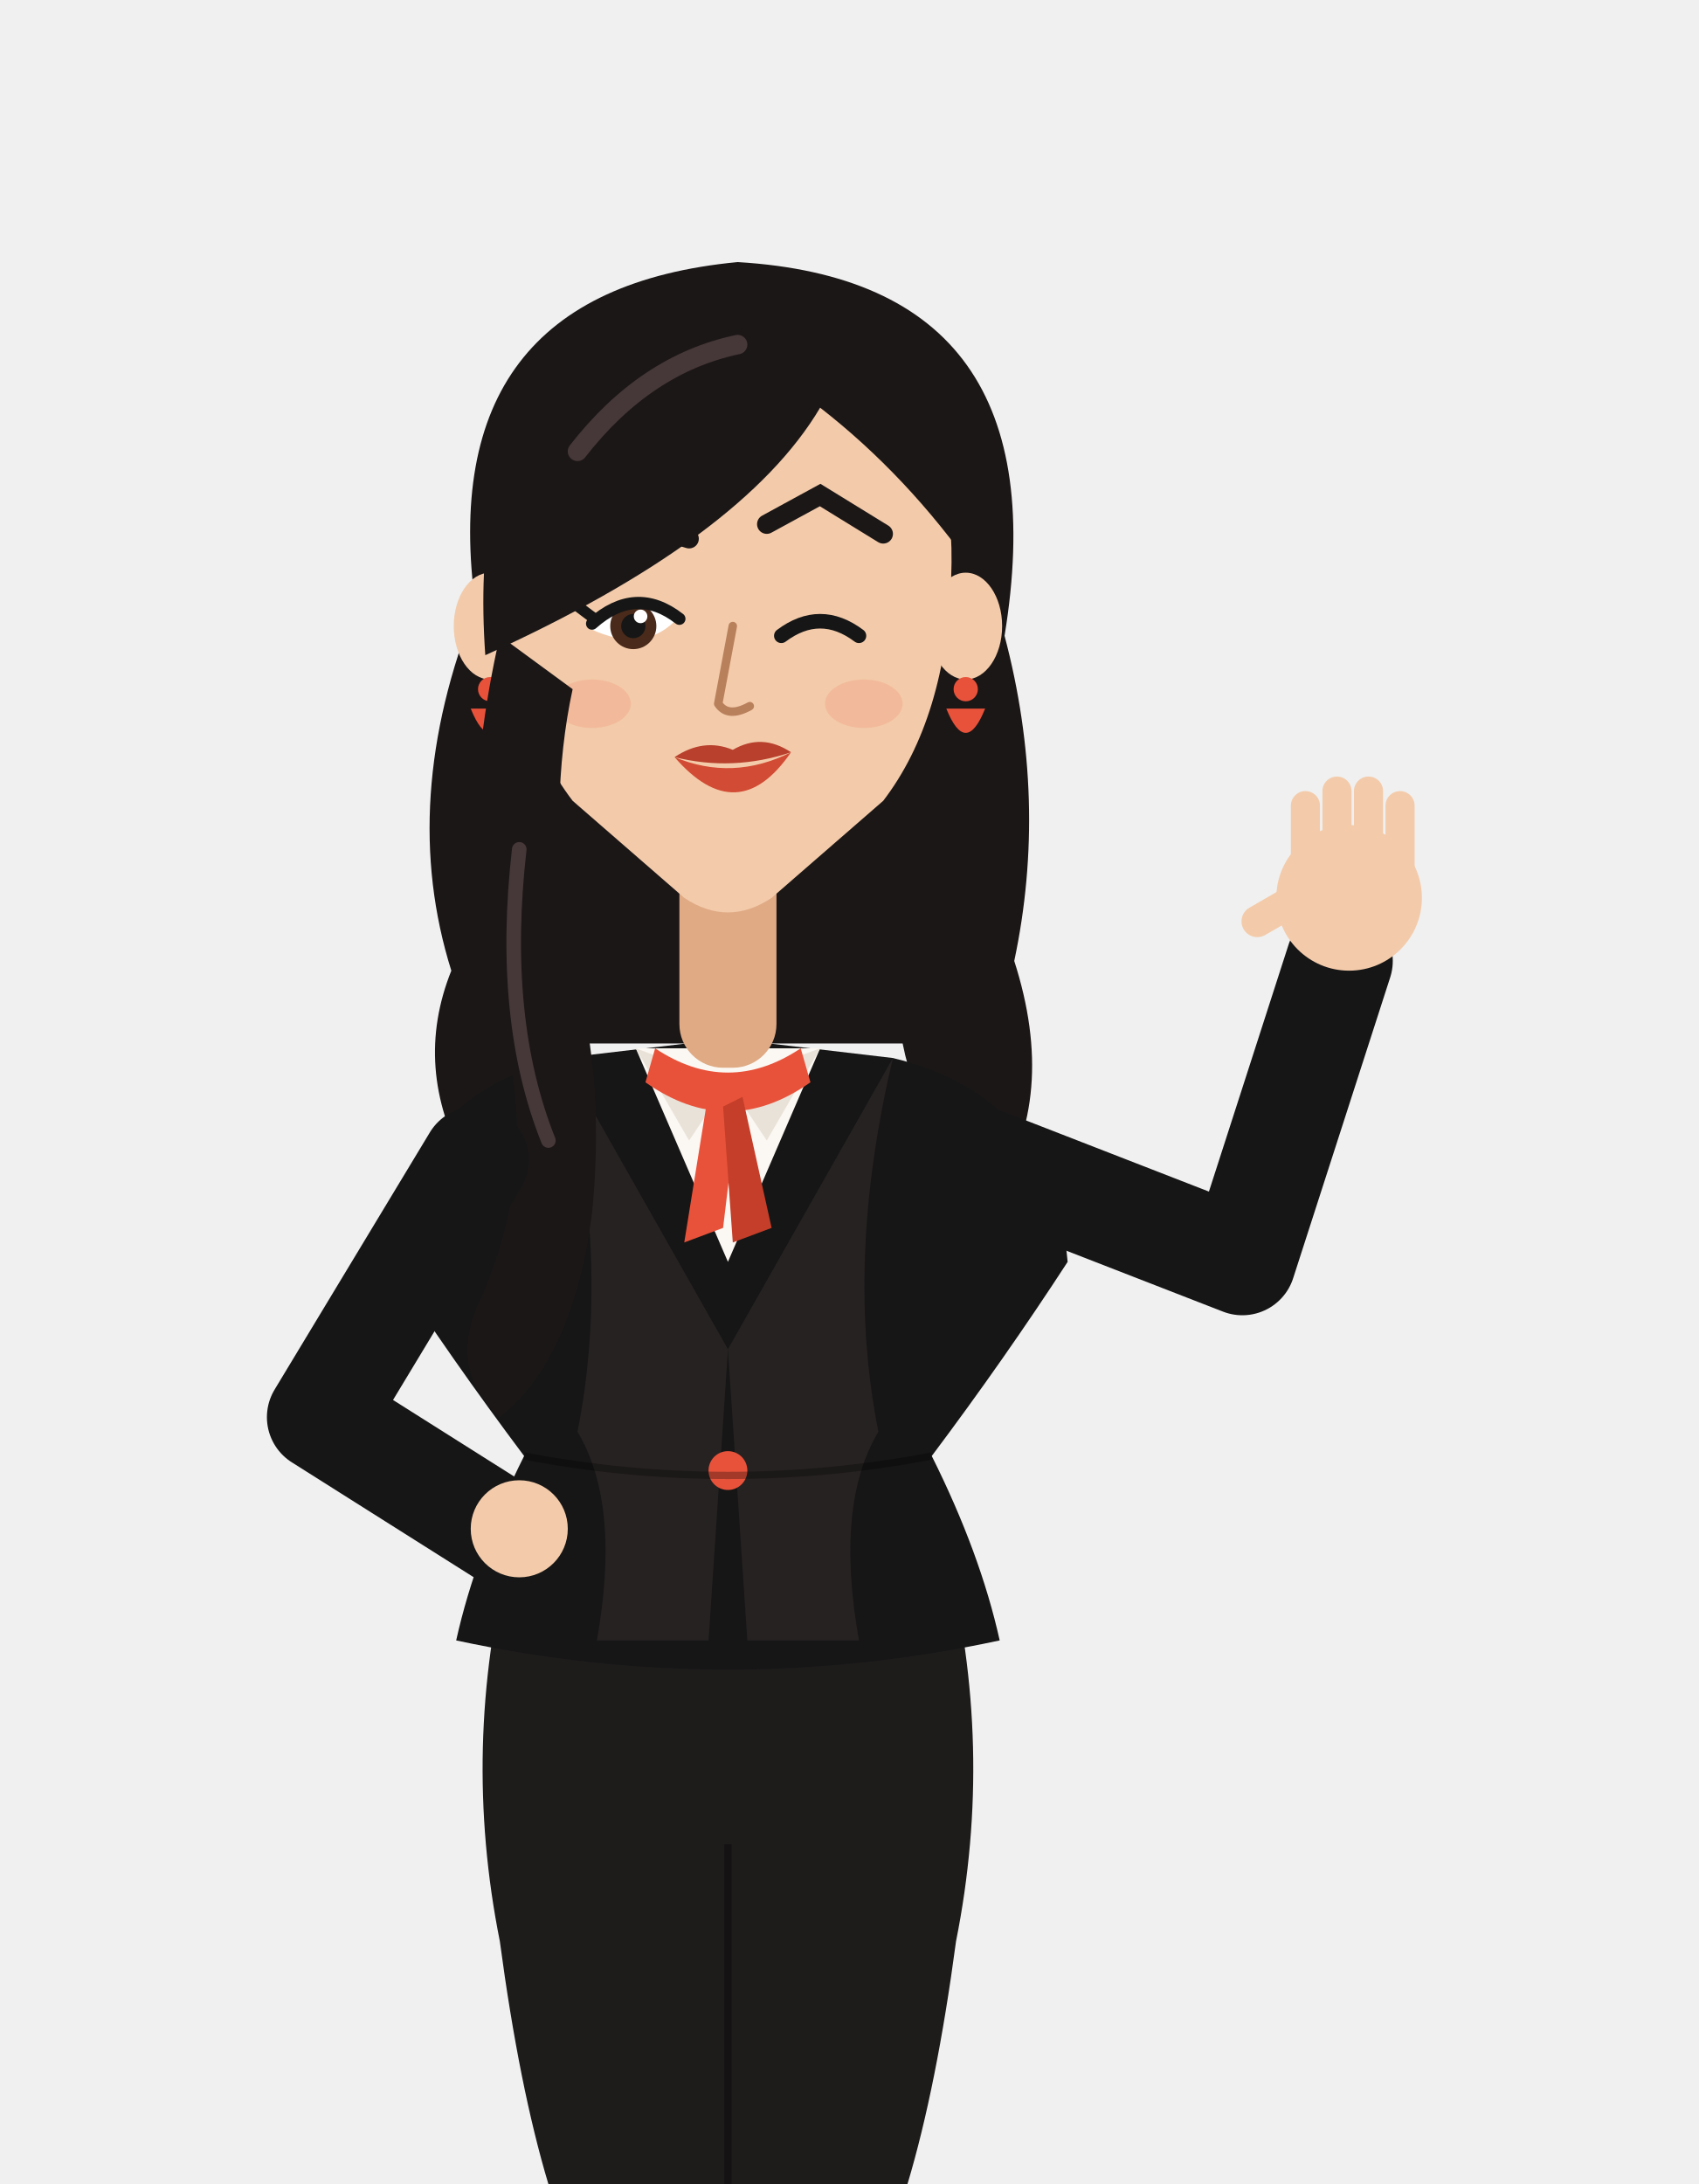
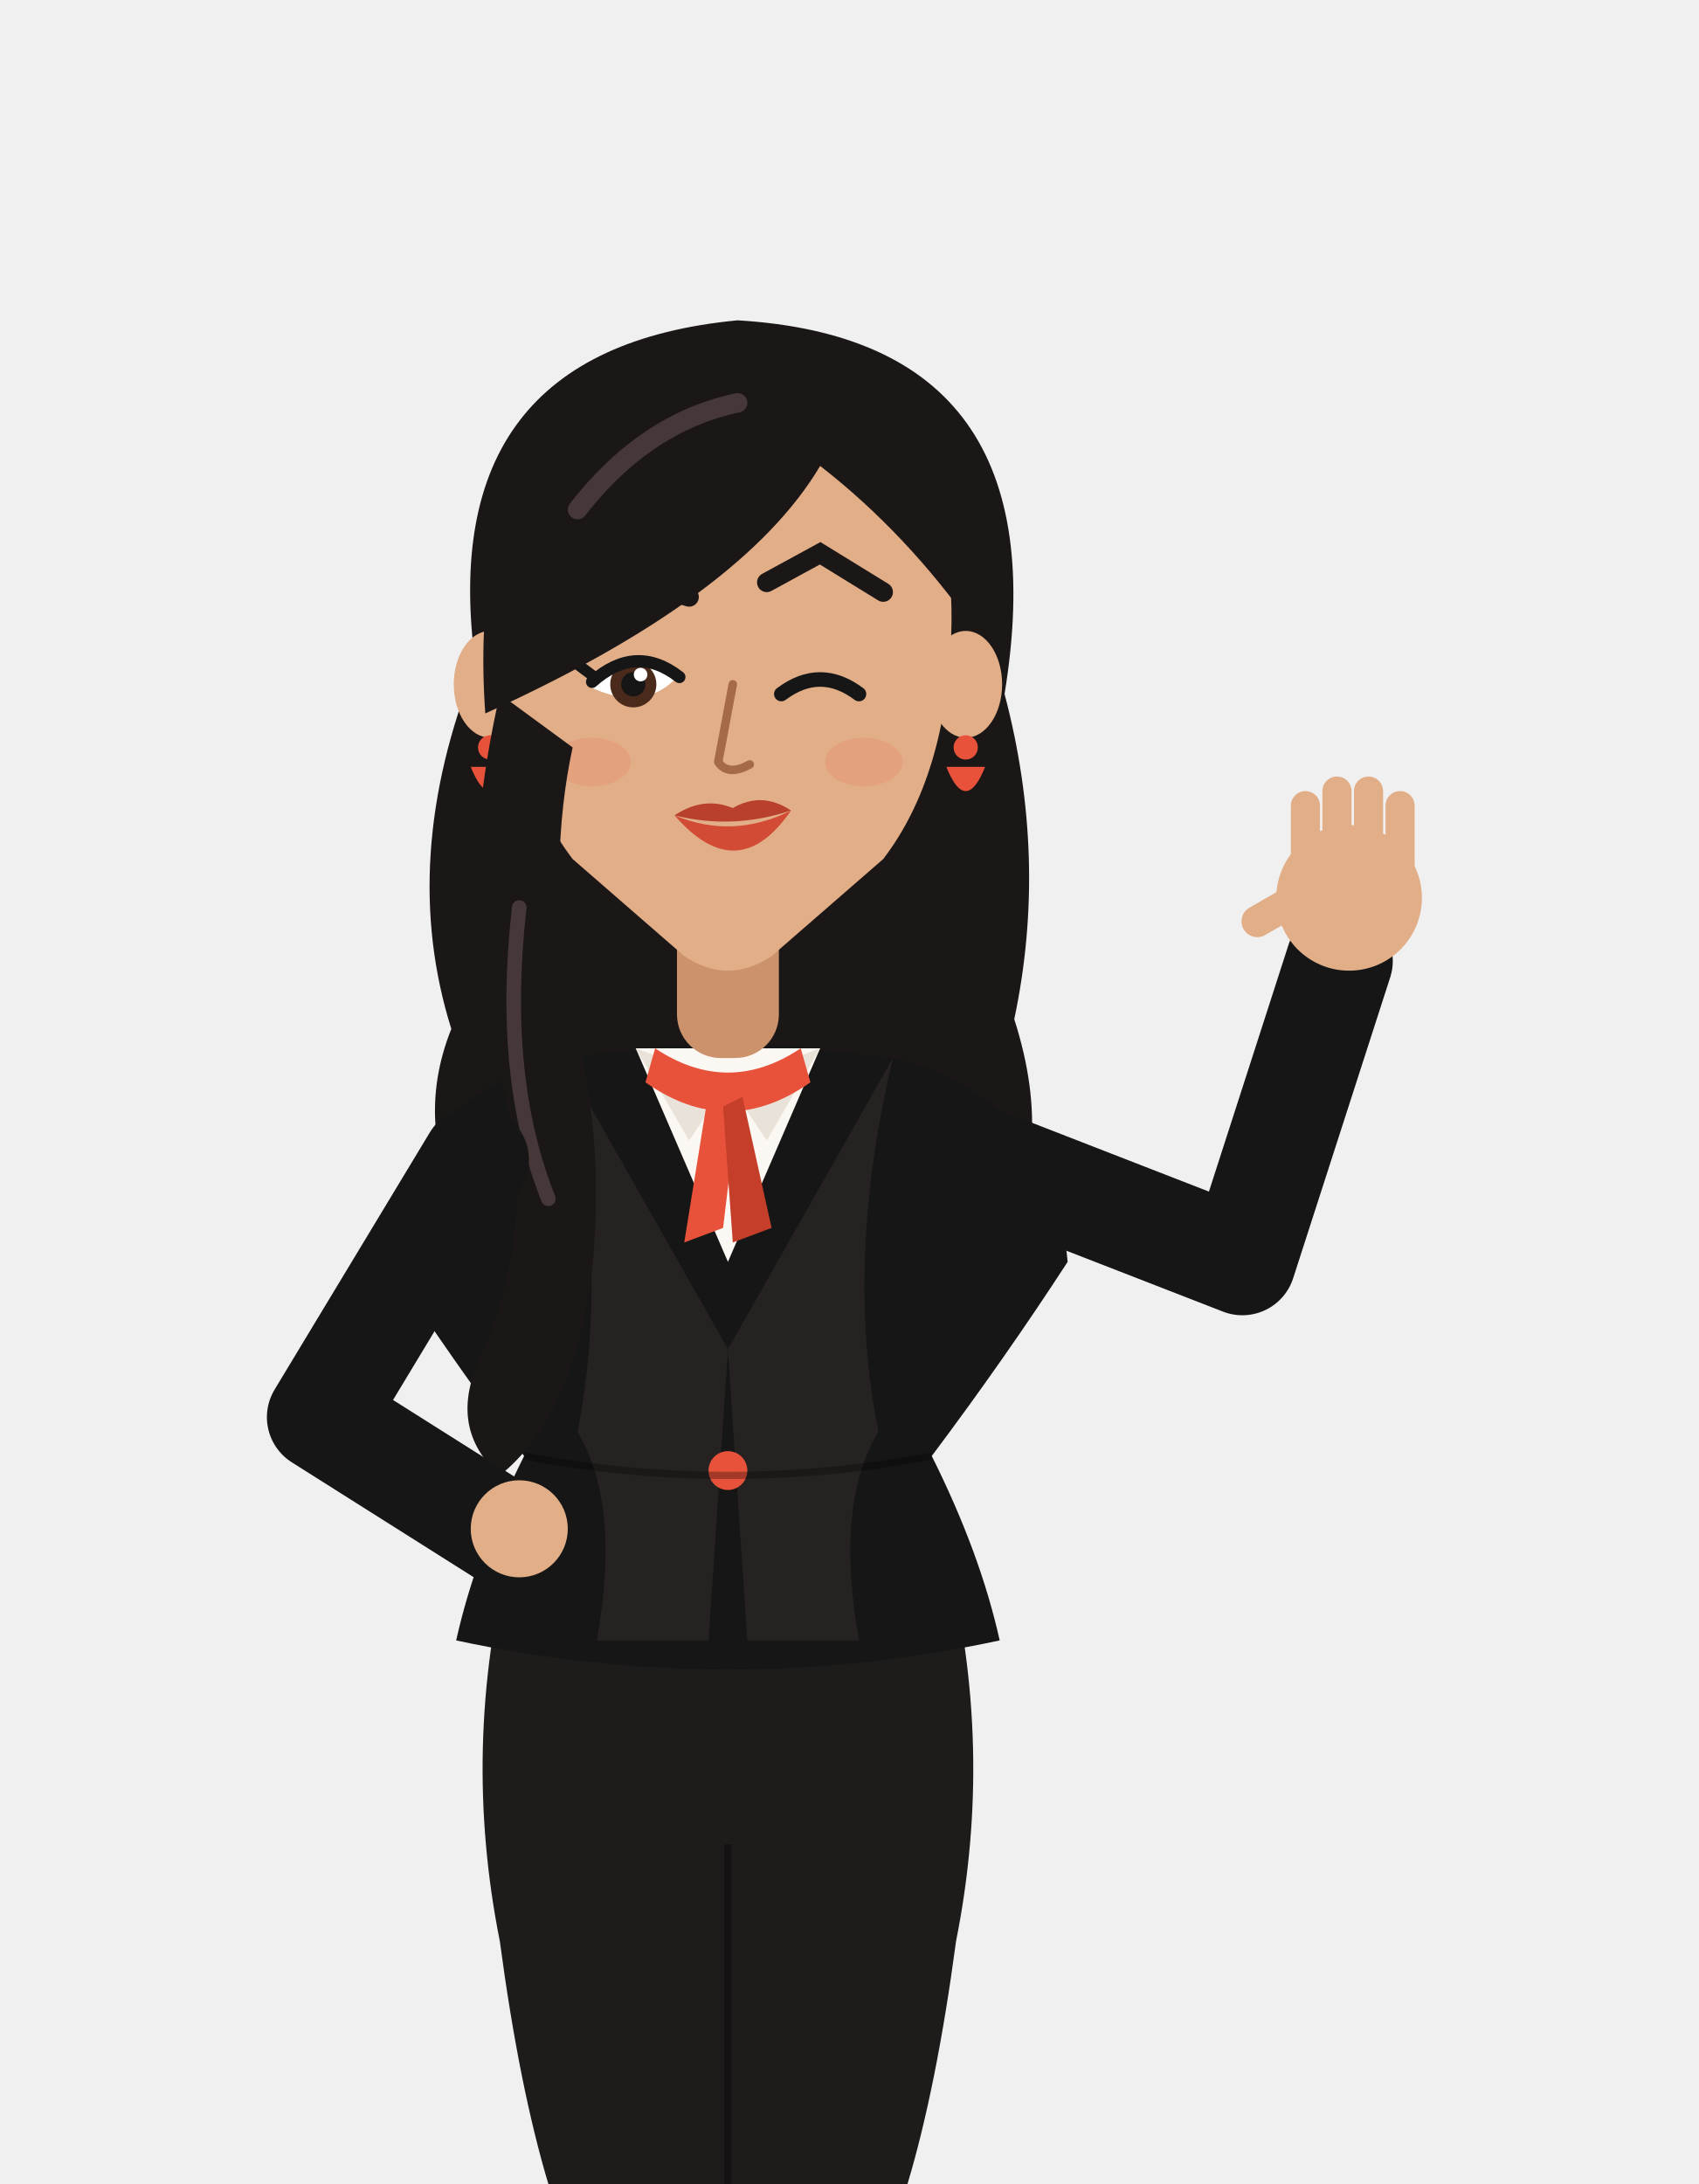
<svg xmlns="http://www.w3.org/2000/svg" viewBox="0 0 700 900">
-   <path d="M196 250 Q178 120 304 108 Q438 116 414 262 Q432 330 418 396 Q436 452 410 492 Q380 470 372 430 L232 430 Q216 470 192 480 Q170 440 186 400 Q164 330 196 250Z" fill="#1C1717" />
+   <g transform="translate(0,24)">
+     <path d="M196 250 Q178 120 304 108 Q438 116 414 262 Q432 330 418 396 Q436 452 410 492 Q380 470 372 430 L232 430 Q216 470 192 480 Q170 440 186 400 Q164 330 196 250Z" fill="#1C1717" />
+   </g>
  <path d="M210 640 Q190 720 206 800 Q214 860 226 900 L374 900 Q386 860 394 800 Q410 720 390 640Z" fill="#1E1B1B" />
  <path d="M300 760 L300 900" stroke="#000" stroke-width="3" opacity=".35" />
  <path d="M160 520 Q166 452 232 436 L300 428 L368 436 Q434 452 440 520 Q414 560 384 600 Q404 640 412 676 Q300 700 188 676 Q196 640 216 600 Q186 560 160 520Z" fill="#161616" />
  <path d="M262 432 L300 520 L338 432Z" fill="#FBF7F2" />
  <path d="M262 432 L284 470 L300 446Z M338 432 L316 470 L300 446Z" fill="#E9E2D8" />
  <path d="M232 436 L300 556 L292 676 L246 676 Q256 620 238 590 Q252 520 232 436Z" fill="#272222" />
  <path d="M368 436 L300 556 L308 676 L354 676 Q344 620 362 590 Q348 520 368 436Z" fill="#272222" />
  <path d="M270 432 Q300 452 330 432 L334 446 Q300 470 266 446Z" fill="#E8523A" />
  <path d="M292 450 L282 512 L298 506 L304 456Z" fill="#E8523A" />
  <path d="M306 452 L318 506 L302 512 L298 456Z" fill="#C43E29" />
  <circle cx="300" cy="606" r="8" fill="#E8523A" />
  <path d="M216 600 Q300 616 384 600" stroke="#000" stroke-width="3" fill="none" opacity=".3" />
-   <rect x="280" y="340" width="40" height="100" rx="18" fill="#DFAA84" />
-   <ellipse cx="202" cy="258" rx="15" ry="22" fill="#F3CBAA" />
-   <ellipse cx="398" cy="258" rx="15" ry="22" fill="#F3CBAA" />
-   <path d="M208 238 Q204 138 300 136 Q396 138 392 238 Q390 296 364 330 L318 370 Q300 382 282 370 L236 330 Q210 296 208 238Z" fill="#F3CBAA" />
-   <path d="M243 259 Q260 243 280 254 Q266 270 243 259Z" fill="#fff" />
-   <circle cx="261" cy="258" r="9.5" fill="#4A2A1A" />
-   <circle cx="261" cy="258" r="5" fill="#161616" />
-   <circle cx="264" cy="254" r="2.8" fill="#fff" />
-   <path d="M244 257 Q262 241 280 255" stroke="#161616" stroke-width="5" fill="none" stroke-linecap="round" />
-   <path d="M245 255 L233 246" stroke="#161616" stroke-width="4.5" stroke-linecap="round" />
-   <path d="M322 262 Q338 250 354 262" stroke="#161616" stroke-width="6" fill="none" stroke-linecap="round" />
-   <path d="M236 230 L264 216 L284 222" stroke="#1C1717" stroke-width="8" fill="none" stroke-linecap="round" />
-   <path d="M316 216 L338 204 L364 220" stroke="#1C1717" stroke-width="8" fill="none" stroke-linecap="round" />
-   <path d="M302 258 L296 290 Q300 296 309 291" stroke="#B9805C" stroke-width="3.5" fill="none" stroke-linecap="round" stroke-linejoin="round" />
-   <ellipse cx="244" cy="290" rx="16" ry="10" fill="#E8523A" opacity=".14" />
-   <ellipse cx="356" cy="290" rx="16" ry="10" fill="#E8523A" opacity=".14" />
-   <path d="M278 312 Q304 342 326 310 Q302 322 278 312Z" fill="#D24B34" />
-   <path d="M278 312 Q290 304 302 309 Q314 302 326 310 Q302 318 278 312Z" fill="#B8402C" />
-   <circle cx="202" cy="284" r="5" fill="#E8523A" />
-   <path d="M194 292 Q202 312 210 292Z" fill="#E8523A" />
-   <circle cx="398" cy="284" r="5" fill="#E8523A" />
-   <path d="M390 292 Q398 312 406 292Z" fill="#E8523A" />
-   <path d="M200 270 Q190 128 304 124 Q408 130 402 236 Q374 196 338 168 Q306 222 200 270Z" fill="#1C1717" />
-   <path d="M238 186 Q266 150 304 142" stroke="#463838" stroke-width="8" fill="none" stroke-linecap="round" />
-   <path d="M206 262 Q186 350 206 420 Q224 480 196 540 Q186 566 206 584 Q236 560 244 500 Q250 440 234 390 Q226 330 236 284Z" fill="#1C1717" />
-   <path d="M214 350 Q206 420 226 470" stroke="#463838" stroke-width="6" fill="none" stroke-linecap="round" />
+   <g transform="translate(0,24)">
+     <rect x="279" y="340" width="42" height="72" rx="18" fill="#CB926B" />
+     <ellipse cx="202" cy="258" rx="15" ry="22" fill="#E2AE88" />
+     <ellipse cx="398" cy="258" rx="15" ry="22" fill="#E2AE88" />
+     <path d="M208 238 Q204 138 300 136 Q396 138 392 238 Q390 296 364 330 L318 370 Q300 382 282 370 L236 330 Q210 296 208 238Z" fill="#E2AE88" />
+     <path d="M243 259 Q260 243 280 254 Q266 270 243 259Z" fill="#fff" />
+     <circle cx="261" cy="258" r="9.5" fill="#4A2A1A" />
+     <circle cx="261" cy="258" r="5" fill="#161616" />
+     <circle cx="264" cy="254" r="2.8" fill="#fff" />
+     <path d="M244 257 Q262 241 280 255" stroke="#161616" stroke-width="5" fill="none" stroke-linecap="round" />
+     <path d="M245 255 L233 246" stroke="#161616" stroke-width="4.5" stroke-linecap="round" />
+     <path d="M322 262 Q338 250 354 262" stroke="#161616" stroke-width="6" fill="none" stroke-linecap="round" />
+     <path d="M236 230 L264 216 L284 222" stroke="#1C1717" stroke-width="8" fill="none" stroke-linecap="round" />
+     <path d="M316 216 L338 204 L364 220" stroke="#1C1717" stroke-width="8" fill="none" stroke-linecap="round" />
+     <path d="M302 258 L296 290 Q300 296 309 291" stroke="#A56B48" stroke-width="3.5" fill="none" stroke-linecap="round" stroke-linejoin="round" />
+     <ellipse cx="244" cy="290" rx="16" ry="10" fill="#E8523A" opacity=".14" />
+     <ellipse cx="356" cy="290" rx="16" ry="10" fill="#E8523A" opacity=".14" />
+     <path d="M278 312 Q304 342 326 310 Q302 322 278 312Z" fill="#D24B34" />
+     <path d="M278 312 Q290 304 302 309 Q314 302 326 310 Q302 318 278 312Z" fill="#B8402C" />
+     <circle cx="202" cy="284" r="5" fill="#E8523A" />
+     <path d="M194 292 Q202 312 210 292Z" fill="#E8523A" />
+     <circle cx="398" cy="284" r="5" fill="#E8523A" />
+     <path d="M390 292 Q398 312 406 292Z" fill="#E8523A" />
+     <path d="M200 270 Q190 128 304 124 Q408 130 402 236 Q374 196 338 168 Q306 222 200 270Z" fill="#1C1717" />
+     <path d="M238 186 Q266 150 304 142" stroke="#463838" stroke-width="8" fill="none" stroke-linecap="round" />
+     <path d="M206 262 Q186 350 206 420 Q224 480 196 540 Q186 566 206 584 Q236 560 244 500 Q250 440 234 390 Q226 330 236 284Z" fill="#1C1717" />
+     <path d="M214 350 Q206 420 226 470" stroke="#463838" stroke-width="6" fill="none" stroke-linecap="round" />
+   </g>
  <path d="M196 478 L132 584 L208 632" stroke="#161616" stroke-width="44" fill="none" stroke-linecap="round" stroke-linejoin="round" />
-   <circle cx="214" cy="630" r="20" fill="#F3CBAA" />
+   <circle cx="214" cy="630" r="20" fill="#E2AE88" />
  <path d="M404 478 L512 520 L552 396" stroke="#161616" stroke-width="44" fill="none" stroke-linecap="round" stroke-linejoin="round" />
-   <ellipse cx="556" cy="370" rx="30" ry="30" fill="#F3CBAA" />
-   <rect x="532" y="326" width="12" height="44" rx="6" fill="#F3CBAA" />
-   <rect x="545" y="320" width="12" height="44" rx="6" fill="#F3CBAA" />
-   <rect x="558" y="320" width="12" height="44" rx="6" fill="#F3CBAA" />
-   <rect x="571" y="326" width="12" height="44" rx="6" fill="#F3CBAA" />
-   <rect x="510" y="368" width="34" height="13" rx="6.5" fill="#F3CBAA" transform="rotate(-30 527 374)" />
+   <ellipse cx="556" cy="370" rx="30" ry="30" fill="#E2AE88" />
+   <rect x="532" y="326" width="12" height="44" rx="6" fill="#E2AE88" />
+   <rect x="545" y="320" width="12" height="44" rx="6" fill="#E2AE88" />
+   <rect x="558" y="320" width="12" height="44" rx="6" fill="#E2AE88" />
+   <rect x="571" y="326" width="12" height="44" rx="6" fill="#E2AE88" />
+   <rect x="510" y="368" width="34" height="13" rx="6.5" fill="#E2AE88" transform="rotate(-30 527 374)" />
</svg>
